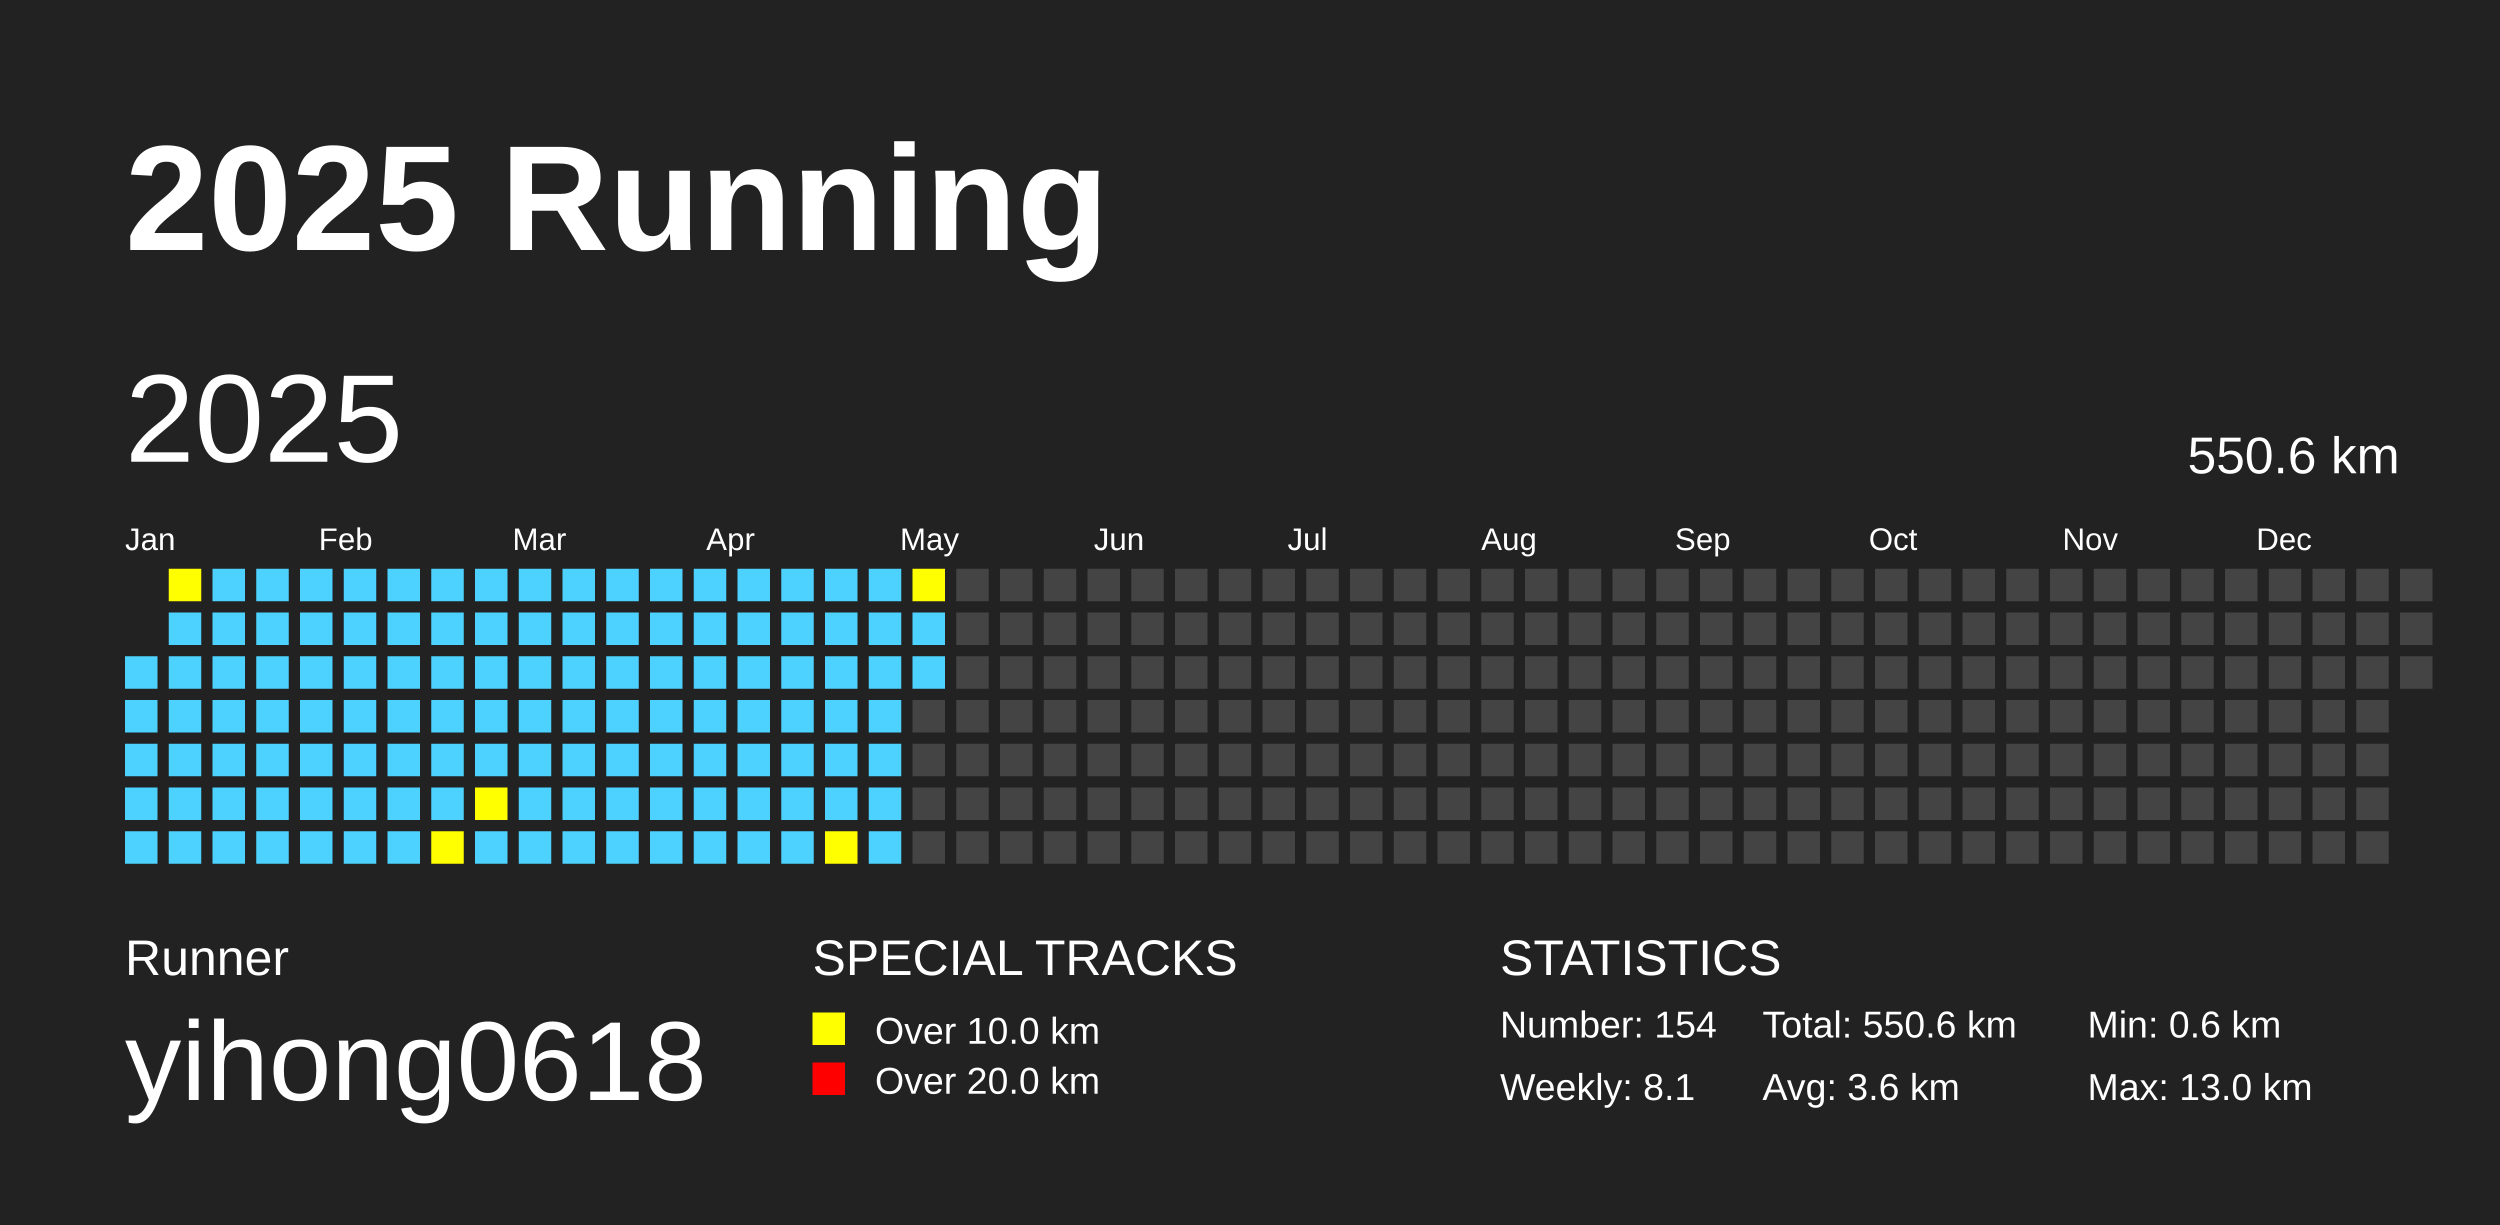
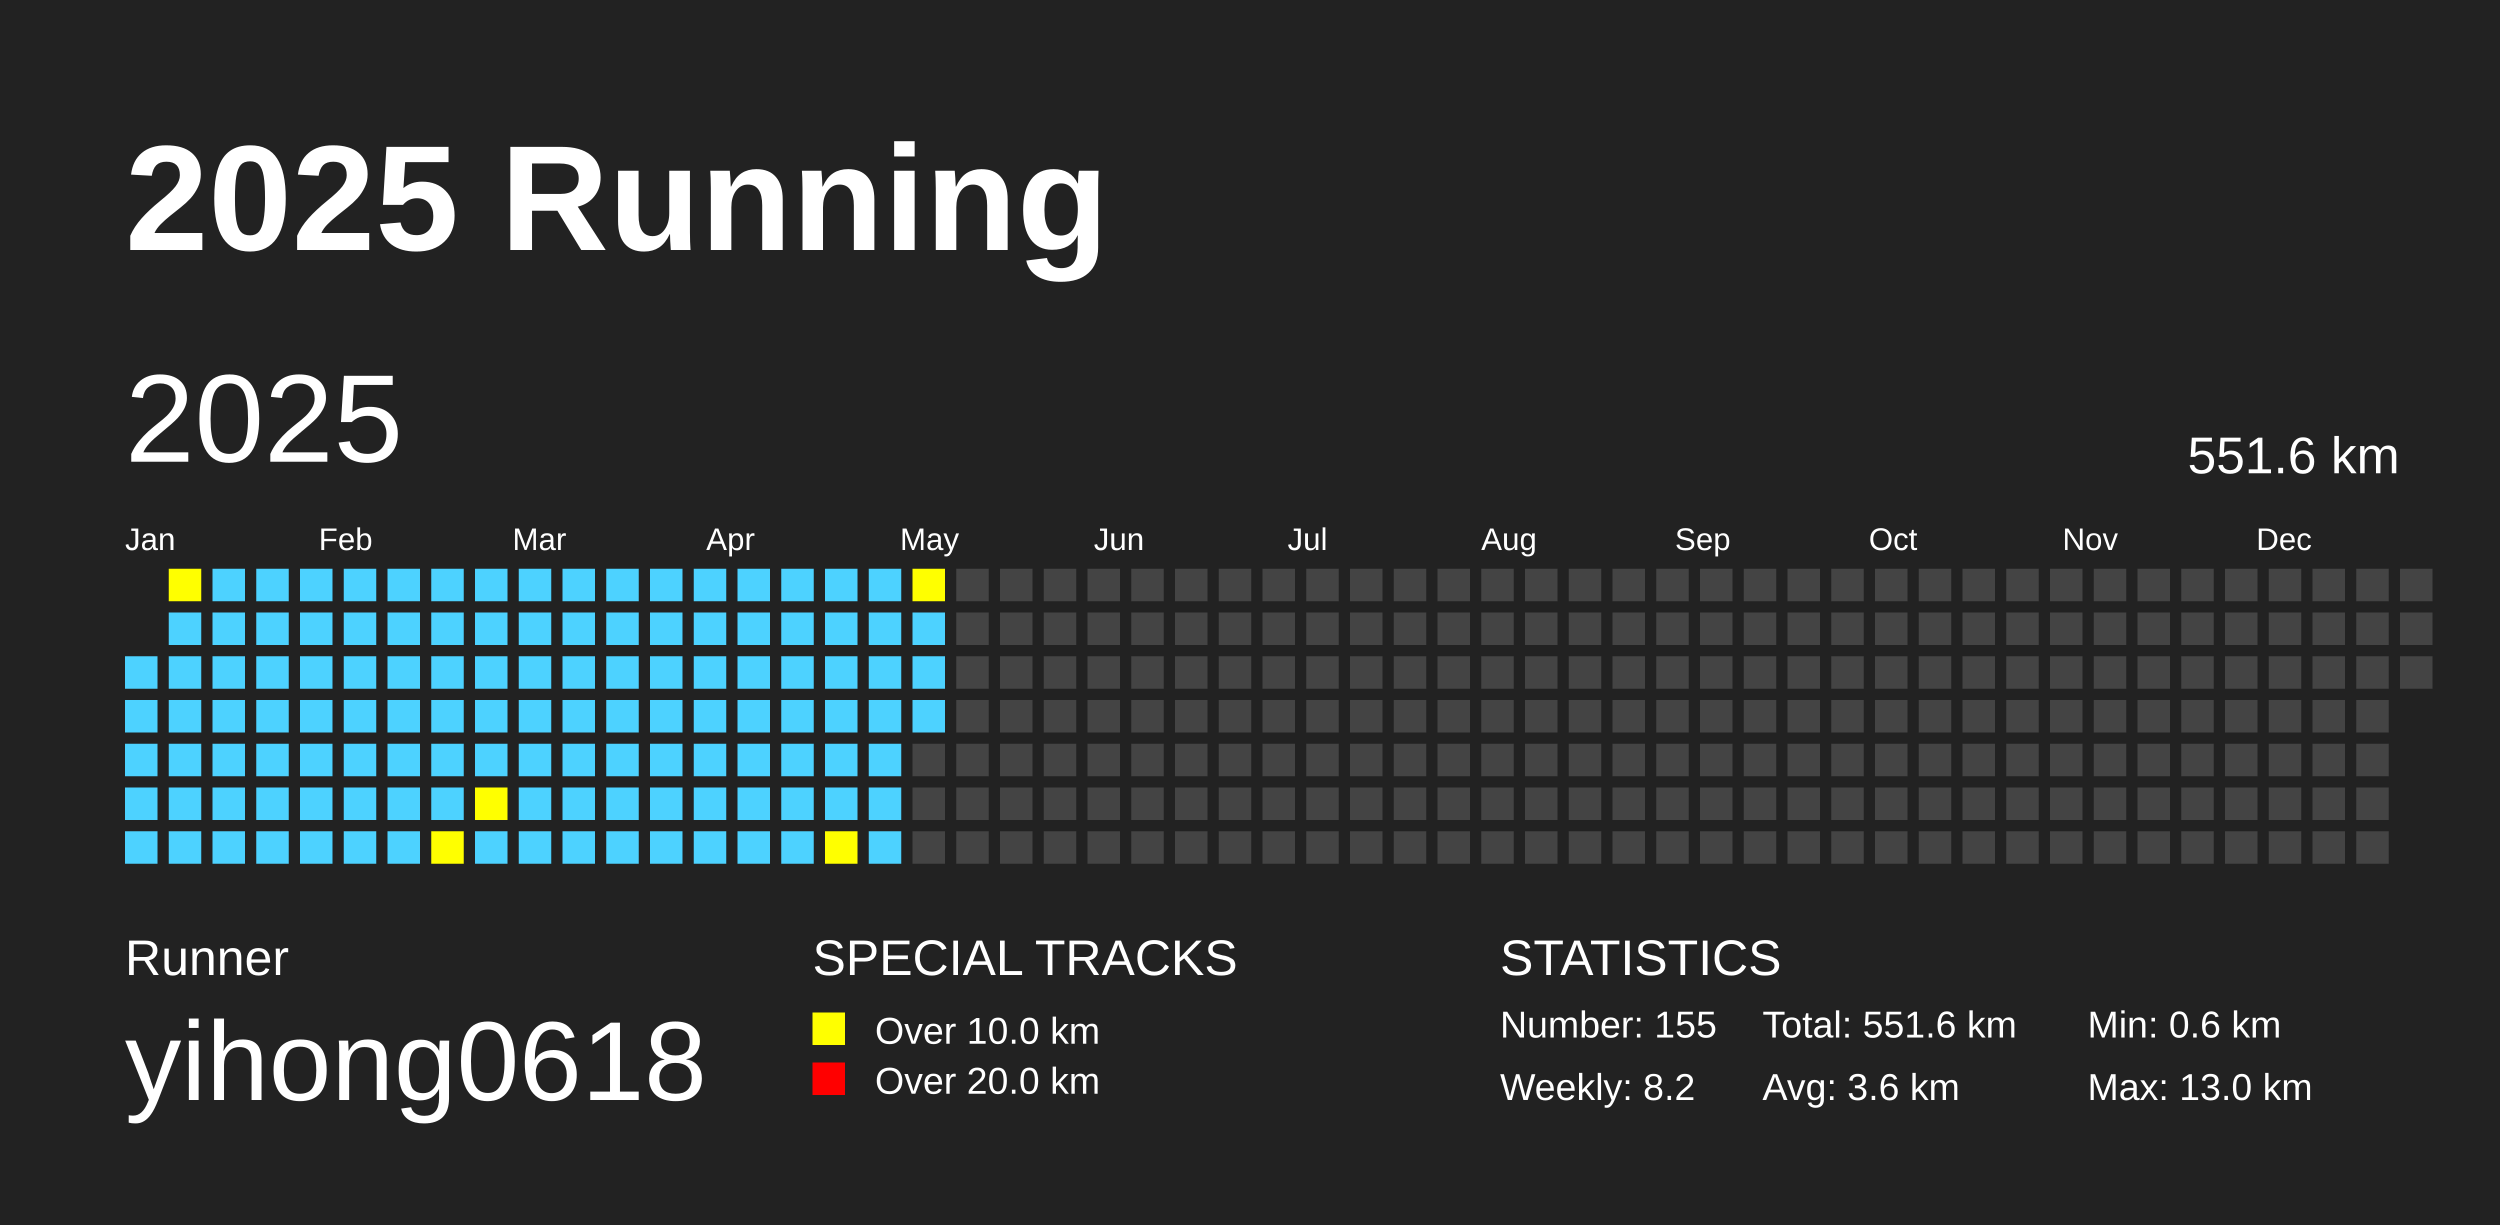
<svg xmlns="http://www.w3.org/2000/svg" baseProfile="full" height="98mm" version="1.1" viewBox="0,0,200,98" width="200mm">
  <defs />
  <rect fill="#222222" height="98" width="200" x="0" y="0" />
  <text fill="#FFFFFF" style="font-size:12px; font-family:Arial; font-weight:bold;" x="10" y="20">2025 Running</text>
  <text fill="#FFFFFF" style="font-size:4px; font-family:Arial" x="10" y="78">Runner</text>
  <text fill="#FFFFFF" style="font-size:9px; font-family:Arial" x="10" y="88">yihong0618</text>
  <text fill="#FFFFFF" style="font-size:4px; font-family:Arial" x="65" y="78">SPECIAL TRACKS</text>
  <rect fill="yellow" height="2.6" width="2.6" x="65" y="81" />
  <text fill="#FFFFFF" style="font-size:3px; font-family:Arial" x="70" y="83.5">Over 10.0 km</text>
  <rect fill="red" height="2.6" width="2.6" x="65" y="85" />
  <text fill="#FFFFFF" style="font-size:3px; font-family:Arial" x="70" y="87.5">Over 20.0 km</text>
  <text fill="#FFFFFF" style="font-size:4px; font-family:Arial" x="120" y="78">STATISTICS</text>
-   <text fill="#FFFFFF" style="font-size:3px; font-family:Arial" x="120" y="83">Number: 154</text>
-   <text fill="#FFFFFF" style="font-size:3px; font-family:Arial" x="120" y="88">Weekly: 8.1</text>
-   <text fill="#FFFFFF" style="font-size:3px; font-family:Arial" x="141" y="83">Total: 550.6 km</text>
+   <text fill="#FFFFFF" style="font-size:3px; font-family:Arial" x="120" y="83">Number: 155</text>
+   <text fill="#FFFFFF" style="font-size:3px; font-family:Arial" x="120" y="88">Weekly: 8.2</text>
+   <text fill="#FFFFFF" style="font-size:3px; font-family:Arial" x="141" y="83">Total: 551.6 km</text>
  <text fill="#FFFFFF" style="font-size:3px; font-family:Arial" x="141" y="88">Avg: 3.6 km</text>
  <text fill="#FFFFFF" style="font-size:3px; font-family:Arial" x="167" y="83">Min: 0.6 km</text>
  <text fill="#FFFFFF" style="font-size:3px; font-family:Arial" x="167" y="88">Max: 13.0 km</text>
  <text dominant-baseline="hanging" fill="#FFFFFF" style="font-size:10.0px; font-family:Arial;" x="10" y="30">2025</text>
-   <text dominant-baseline="hanging" fill="#FFFFFF" style="font-size:4.125px; font-family:Arial;" x="175" y="35">550.6 km</text>
+   <text dominant-baseline="hanging" fill="#FFFFFF" style="font-size:4.125px; font-family:Arial;" x="175" y="35">551.6 km</text>
  <text fill="#FFFFFF" style="font-size:2.5px; font-family:Arial" x="10.0" y="44">Jan</text>
  <text fill="#FFFFFF" style="font-size:2.5px; font-family:Arial" x="25.5" y="44">Feb</text>
  <text fill="#FFFFFF" style="font-size:2.5px; font-family:Arial" x="41.0" y="44">Mar</text>
  <text fill="#FFFFFF" style="font-size:2.5px; font-family:Arial" x="56.5" y="44">Apr</text>
  <text fill="#FFFFFF" style="font-size:2.5px; font-family:Arial" x="72.0" y="44">May</text>
  <text fill="#FFFFFF" style="font-size:2.5px; font-family:Arial" x="87.5" y="44">Jun</text>
  <text fill="#FFFFFF" style="font-size:2.5px; font-family:Arial" x="103.0" y="44">Jul</text>
  <text fill="#FFFFFF" style="font-size:2.5px; font-family:Arial" x="118.5" y="44">Aug</text>
  <text fill="#FFFFFF" style="font-size:2.5px; font-family:Arial" x="134.0" y="44">Sep</text>
  <text fill="#FFFFFF" style="font-size:2.5px; font-family:Arial" x="149.5" y="44">Oct</text>
  <text fill="#FFFFFF" style="font-size:2.5px; font-family:Arial" x="165.0" y="44">Nov</text>
  <text fill="#FFFFFF" style="font-size:2.5px; font-family:Arial" x="180.5" y="44">Dec</text>
  <rect fill="#4DD2FF" height="2.6" width="2.6" x="10.0" y="52.5" />
  <rect fill="#4DD2FF" height="2.6" width="2.6" x="10.0" y="56.0" />
  <rect fill="#4DD2FF" height="2.6" width="2.6" x="10.0" y="59.5" />
  <rect fill="#4DD2FF" height="2.6" width="2.6" x="10.0" y="63.0" />
  <rect fill="#4DD2FF" height="2.6" width="2.6" x="10.0" y="66.5" />
  <rect fill="yellow" height="2.6" width="2.6" x="13.5" y="45.5" />
  <rect fill="#4DD2FF" height="2.6" width="2.6" x="13.5" y="49.0" />
  <rect fill="#4DD2FF" height="2.6" width="2.6" x="13.5" y="52.5" />
  <rect fill="#4DD2FF" height="2.6" width="2.6" x="13.5" y="56.0" />
  <rect fill="#4DD2FF" height="2.6" width="2.6" x="13.5" y="59.5" />
  <rect fill="#4DD2FF" height="2.6" width="2.6" x="13.5" y="63.0" />
  <rect fill="#4DD2FF" height="2.6" width="2.6" x="13.5" y="66.5" />
  <rect fill="#4DD2FF" height="2.6" width="2.6" x="17.0" y="45.5" />
  <rect fill="#4DD2FF" height="2.6" width="2.6" x="17.0" y="49.0" />
  <rect fill="#4DD2FF" height="2.6" width="2.6" x="17.0" y="52.5" />
  <rect fill="#4DD2FF" height="2.6" width="2.6" x="17.0" y="56.0" />
  <rect fill="#4DD2FF" height="2.6" width="2.6" x="17.0" y="59.5" />
  <rect fill="#4DD2FF" height="2.6" width="2.6" x="17.0" y="63.0" />
  <rect fill="#4DD2FF" height="2.6" width="2.6" x="17.0" y="66.5" />
  <rect fill="#4DD2FF" height="2.6" width="2.6" x="20.5" y="45.5" />
  <rect fill="#4DD2FF" height="2.6" width="2.6" x="20.5" y="49.0" />
  <rect fill="#4DD2FF" height="2.6" width="2.6" x="20.5" y="52.5" />
  <rect fill="#4DD2FF" height="2.6" width="2.6" x="20.5" y="56.0" />
  <rect fill="#4DD2FF" height="2.6" width="2.6" x="20.5" y="59.5" />
  <rect fill="#4DD2FF" height="2.6" width="2.6" x="20.5" y="63.0" />
  <rect fill="#4DD2FF" height="2.6" width="2.6" x="20.5" y="66.5" />
  <rect fill="#4DD2FF" height="2.6" width="2.6" x="24.0" y="45.5" />
  <rect fill="#4DD2FF" height="2.6" width="2.6" x="24.0" y="49.0" />
  <rect fill="#4DD2FF" height="2.6" width="2.6" x="24.0" y="52.5" />
  <rect fill="#4DD2FF" height="2.6" width="2.6" x="24.0" y="56.0" />
  <rect fill="#4DD2FF" height="2.6" width="2.6" x="24.0" y="59.5" />
  <rect fill="#4DD2FF" height="2.6" width="2.6" x="24.0" y="63.0" />
  <rect fill="#4DD2FF" height="2.6" width="2.6" x="24.0" y="66.5" />
  <rect fill="#4DD2FF" height="2.6" width="2.6" x="27.5" y="45.5" />
  <rect fill="#4DD2FF" height="2.6" width="2.6" x="27.5" y="49.0" />
  <rect fill="#4DD2FF" height="2.6" width="2.6" x="27.5" y="52.5" />
  <rect fill="#4DD2FF" height="2.6" width="2.6" x="27.5" y="56.0" />
  <rect fill="#4DD2FF" height="2.6" width="2.6" x="27.5" y="59.5" />
  <rect fill="#4DD2FF" height="2.6" width="2.6" x="27.5" y="63.0" />
  <rect fill="#4DD2FF" height="2.6" width="2.6" x="27.5" y="66.5" />
  <rect fill="#4DD2FF" height="2.6" width="2.6" x="31.0" y="45.5" />
  <rect fill="#4DD2FF" height="2.6" width="2.6" x="31.0" y="49.0" />
  <rect fill="#4DD2FF" height="2.6" width="2.6" x="31.0" y="52.5" />
  <rect fill="#4DD2FF" height="2.6" width="2.6" x="31.0" y="56.0" />
  <rect fill="#4DD2FF" height="2.6" width="2.6" x="31.0" y="59.5" />
  <rect fill="#4DD2FF" height="2.6" width="2.6" x="31.0" y="63.0" />
  <rect fill="#4DD2FF" height="2.6" width="2.6" x="31.0" y="66.5" />
  <rect fill="#4DD2FF" height="2.6" width="2.6" x="34.5" y="45.5" />
  <rect fill="#4DD2FF" height="2.6" width="2.6" x="34.5" y="49.0" />
  <rect fill="#4DD2FF" height="2.6" width="2.6" x="34.5" y="52.5" />
  <rect fill="#4DD2FF" height="2.6" width="2.6" x="34.5" y="56.0" />
  <rect fill="#4DD2FF" height="2.6" width="2.6" x="34.5" y="59.5" />
  <rect fill="#4DD2FF" height="2.6" width="2.6" x="34.5" y="63.0" />
  <rect fill="yellow" height="2.6" width="2.6" x="34.5" y="66.5" />
  <rect fill="#4DD2FF" height="2.6" width="2.6" x="38.0" y="45.5" />
  <rect fill="#4DD2FF" height="2.6" width="2.6" x="38.0" y="49.0" />
  <rect fill="#4DD2FF" height="2.6" width="2.6" x="38.0" y="52.5" />
  <rect fill="#4DD2FF" height="2.6" width="2.6" x="38.0" y="56.0" />
  <rect fill="#4DD2FF" height="2.6" width="2.6" x="38.0" y="59.5" />
  <rect fill="yellow" height="2.6" width="2.6" x="38.0" y="63.0" />
  <rect fill="#4DD2FF" height="2.6" width="2.6" x="38.0" y="66.5" />
  <rect fill="#4DD2FF" height="2.6" width="2.6" x="41.5" y="45.5" />
  <rect fill="#4DD2FF" height="2.6" width="2.6" x="41.5" y="49.0" />
  <rect fill="#4DD2FF" height="2.6" width="2.6" x="41.5" y="52.5" />
  <rect fill="#4DD2FF" height="2.6" width="2.6" x="41.5" y="56.0" />
  <rect fill="#4DD2FF" height="2.6" width="2.6" x="41.5" y="59.5" />
  <rect fill="#4DD2FF" height="2.6" width="2.6" x="41.5" y="63.0" />
  <rect fill="#4DD2FF" height="2.6" width="2.6" x="41.5" y="66.5" />
  <rect fill="#4DD2FF" height="2.6" width="2.6" x="45.0" y="45.5" />
  <rect fill="#4DD2FF" height="2.6" width="2.6" x="45.0" y="49.0" />
  <rect fill="#4DD2FF" height="2.6" width="2.6" x="45.0" y="52.5" />
  <rect fill="#4DD2FF" height="2.6" width="2.6" x="45.0" y="56.0" />
  <rect fill="#4DD2FF" height="2.6" width="2.6" x="45.0" y="59.5" />
  <rect fill="#4DD2FF" height="2.6" width="2.6" x="45.0" y="63.0" />
  <rect fill="#4DD2FF" height="2.6" width="2.6" x="45.0" y="66.5" />
  <rect fill="#4DD2FF" height="2.6" width="2.6" x="48.5" y="45.5" />
  <rect fill="#4DD2FF" height="2.6" width="2.6" x="48.5" y="49.0" />
  <rect fill="#4DD2FF" height="2.6" width="2.6" x="48.5" y="52.5" />
  <rect fill="#4DD2FF" height="2.6" width="2.6" x="48.5" y="56.0" />
  <rect fill="#4DD2FF" height="2.6" width="2.6" x="48.5" y="59.5" />
  <rect fill="#4DD2FF" height="2.6" width="2.6" x="48.5" y="63.0" />
  <rect fill="#4DD2FF" height="2.6" width="2.6" x="48.5" y="66.5" />
  <rect fill="#4DD2FF" height="2.6" width="2.6" x="52.0" y="45.5" />
  <rect fill="#4DD2FF" height="2.6" width="2.6" x="52.0" y="49.0" />
  <rect fill="#4DD2FF" height="2.6" width="2.6" x="52.0" y="52.5" />
  <rect fill="#4DD2FF" height="2.6" width="2.6" x="52.0" y="56.0" />
  <rect fill="#4DD2FF" height="2.6" width="2.6" x="52.0" y="59.5" />
  <rect fill="#4DD2FF" height="2.6" width="2.6" x="52.0" y="63.0" />
  <rect fill="#4DD2FF" height="2.6" width="2.6" x="52.0" y="66.5" />
  <rect fill="#4DD2FF" height="2.6" width="2.6" x="55.5" y="45.5" />
  <rect fill="#4DD2FF" height="2.6" width="2.6" x="55.5" y="49.0" />
  <rect fill="#4DD2FF" height="2.6" width="2.6" x="55.5" y="52.5" />
  <rect fill="#4DD2FF" height="2.6" width="2.6" x="55.5" y="56.0" />
  <rect fill="#4DD2FF" height="2.6" width="2.6" x="55.5" y="59.5" />
  <rect fill="#4DD2FF" height="2.6" width="2.6" x="55.5" y="63.0" />
  <rect fill="#4DD2FF" height="2.6" width="2.6" x="55.5" y="66.5" />
  <rect fill="#4DD2FF" height="2.6" width="2.6" x="59.0" y="45.5" />
  <rect fill="#4DD2FF" height="2.6" width="2.6" x="59.0" y="49.0" />
  <rect fill="#4DD2FF" height="2.6" width="2.6" x="59.0" y="52.5" />
  <rect fill="#4DD2FF" height="2.6" width="2.6" x="59.0" y="56.0" />
  <rect fill="#4DD2FF" height="2.6" width="2.6" x="59.0" y="59.5" />
  <rect fill="#4DD2FF" height="2.6" width="2.6" x="59.0" y="63.0" />
  <rect fill="#4DD2FF" height="2.6" width="2.6" x="59.0" y="66.5" />
  <rect fill="#4DD2FF" height="2.6" width="2.6" x="62.5" y="45.5" />
  <rect fill="#4DD2FF" height="2.6" width="2.6" x="62.5" y="49.0" />
  <rect fill="#4DD2FF" height="2.6" width="2.6" x="62.5" y="52.5" />
  <rect fill="#4DD2FF" height="2.6" width="2.6" x="62.5" y="56.0" />
  <rect fill="#4DD2FF" height="2.6" width="2.6" x="62.5" y="59.5" />
  <rect fill="#4DD2FF" height="2.6" width="2.6" x="62.5" y="63.0" />
  <rect fill="#4DD2FF" height="2.6" width="2.6" x="62.5" y="66.5" />
  <rect fill="#4DD2FF" height="2.6" width="2.6" x="66.0" y="45.5" />
  <rect fill="#4DD2FF" height="2.6" width="2.6" x="66.0" y="49.0" />
  <rect fill="#4DD2FF" height="2.6" width="2.6" x="66.0" y="52.5" />
  <rect fill="#4DD2FF" height="2.6" width="2.6" x="66.0" y="56.0" />
  <rect fill="#4DD2FF" height="2.6" width="2.6" x="66.0" y="59.5" />
  <rect fill="#4DD2FF" height="2.6" width="2.6" x="66.0" y="63.0" />
  <rect fill="yellow" height="2.6" width="2.6" x="66.0" y="66.5" />
  <rect fill="#4DD2FF" height="2.6" width="2.6" x="69.5" y="45.5" />
  <rect fill="#4DD2FF" height="2.6" width="2.6" x="69.5" y="49.0" />
  <rect fill="#4DD2FF" height="2.6" width="2.6" x="69.5" y="52.5" />
  <rect fill="#4DD2FF" height="2.6" width="2.6" x="69.5" y="56.0" />
  <rect fill="#4DD2FF" height="2.6" width="2.6" x="69.5" y="59.5" />
  <rect fill="#4DD2FF" height="2.6" width="2.6" x="69.5" y="63.0" />
  <rect fill="#4DD2FF" height="2.6" width="2.6" x="69.5" y="66.5" />
  <rect fill="yellow" height="2.6" width="2.6" x="73.0" y="45.5" />
  <rect fill="#4DD2FF" height="2.6" width="2.6" x="73.0" y="49.0" />
  <rect fill="#4DD2FF" height="2.6" width="2.6" x="73.0" y="52.5" />
-   <rect fill="#444444" height="2.6" width="2.6" x="73.0" y="56.0" />
+   <rect fill="#4DD2FF" height="2.6" width="2.6" x="73.0" y="56.0" />
  <rect fill="#444444" height="2.6" width="2.6" x="73.0" y="59.5" />
  <rect fill="#444444" height="2.6" width="2.6" x="73.0" y="63.0" />
  <rect fill="#444444" height="2.6" width="2.6" x="73.0" y="66.5" />
  <rect fill="#444444" height="2.6" width="2.6" x="76.5" y="45.5" />
  <rect fill="#444444" height="2.6" width="2.6" x="76.5" y="49.0" />
  <rect fill="#444444" height="2.6" width="2.6" x="76.5" y="52.5" />
  <rect fill="#444444" height="2.6" width="2.6" x="76.5" y="56.0" />
  <rect fill="#444444" height="2.6" width="2.6" x="76.5" y="59.5" />
  <rect fill="#444444" height="2.6" width="2.6" x="76.5" y="63.0" />
  <rect fill="#444444" height="2.6" width="2.6" x="76.5" y="66.5" />
  <rect fill="#444444" height="2.6" width="2.6" x="80.0" y="45.5" />
  <rect fill="#444444" height="2.6" width="2.6" x="80.0" y="49.0" />
  <rect fill="#444444" height="2.6" width="2.6" x="80.0" y="52.5" />
  <rect fill="#444444" height="2.6" width="2.6" x="80.0" y="56.0" />
  <rect fill="#444444" height="2.6" width="2.6" x="80.0" y="59.5" />
  <rect fill="#444444" height="2.6" width="2.6" x="80.0" y="63.0" />
  <rect fill="#444444" height="2.6" width="2.6" x="80.0" y="66.5" />
  <rect fill="#444444" height="2.6" width="2.6" x="83.5" y="45.5" />
  <rect fill="#444444" height="2.6" width="2.6" x="83.5" y="49.0" />
  <rect fill="#444444" height="2.6" width="2.6" x="83.5" y="52.5" />
  <rect fill="#444444" height="2.6" width="2.6" x="83.5" y="56.0" />
  <rect fill="#444444" height="2.6" width="2.6" x="83.5" y="59.5" />
  <rect fill="#444444" height="2.6" width="2.6" x="83.5" y="63.0" />
  <rect fill="#444444" height="2.6" width="2.6" x="83.5" y="66.5" />
  <rect fill="#444444" height="2.6" width="2.6" x="87.0" y="45.5" />
  <rect fill="#444444" height="2.6" width="2.6" x="87.0" y="49.0" />
  <rect fill="#444444" height="2.6" width="2.6" x="87.0" y="52.5" />
  <rect fill="#444444" height="2.6" width="2.6" x="87.0" y="56.0" />
  <rect fill="#444444" height="2.6" width="2.6" x="87.0" y="59.5" />
  <rect fill="#444444" height="2.6" width="2.6" x="87.0" y="63.0" />
  <rect fill="#444444" height="2.6" width="2.6" x="87.0" y="66.5" />
  <rect fill="#444444" height="2.6" width="2.6" x="90.5" y="45.5" />
  <rect fill="#444444" height="2.6" width="2.6" x="90.5" y="49.0" />
  <rect fill="#444444" height="2.6" width="2.6" x="90.5" y="52.5" />
  <rect fill="#444444" height="2.6" width="2.6" x="90.5" y="56.0" />
  <rect fill="#444444" height="2.6" width="2.6" x="90.5" y="59.5" />
  <rect fill="#444444" height="2.6" width="2.6" x="90.5" y="63.0" />
  <rect fill="#444444" height="2.6" width="2.6" x="90.5" y="66.5" />
  <rect fill="#444444" height="2.6" width="2.6" x="94.0" y="45.5" />
  <rect fill="#444444" height="2.6" width="2.6" x="94.0" y="49.0" />
  <rect fill="#444444" height="2.6" width="2.6" x="94.0" y="52.5" />
  <rect fill="#444444" height="2.6" width="2.6" x="94.0" y="56.0" />
  <rect fill="#444444" height="2.6" width="2.6" x="94.0" y="59.5" />
  <rect fill="#444444" height="2.6" width="2.6" x="94.0" y="63.0" />
  <rect fill="#444444" height="2.6" width="2.6" x="94.0" y="66.5" />
  <rect fill="#444444" height="2.6" width="2.6" x="97.5" y="45.5" />
  <rect fill="#444444" height="2.6" width="2.6" x="97.5" y="49.0" />
  <rect fill="#444444" height="2.6" width="2.6" x="97.5" y="52.5" />
  <rect fill="#444444" height="2.6" width="2.6" x="97.5" y="56.0" />
  <rect fill="#444444" height="2.6" width="2.6" x="97.5" y="59.5" />
  <rect fill="#444444" height="2.6" width="2.6" x="97.5" y="63.0" />
  <rect fill="#444444" height="2.6" width="2.6" x="97.5" y="66.5" />
  <rect fill="#444444" height="2.6" width="2.6" x="101.0" y="45.5" />
  <rect fill="#444444" height="2.6" width="2.6" x="101.0" y="49.0" />
  <rect fill="#444444" height="2.6" width="2.6" x="101.0" y="52.5" />
  <rect fill="#444444" height="2.6" width="2.6" x="101.0" y="56.0" />
  <rect fill="#444444" height="2.6" width="2.6" x="101.0" y="59.5" />
  <rect fill="#444444" height="2.6" width="2.6" x="101.0" y="63.0" />
  <rect fill="#444444" height="2.6" width="2.6" x="101.0" y="66.5" />
  <rect fill="#444444" height="2.6" width="2.6" x="104.5" y="45.5" />
  <rect fill="#444444" height="2.6" width="2.6" x="104.5" y="49.0" />
  <rect fill="#444444" height="2.6" width="2.6" x="104.5" y="52.5" />
  <rect fill="#444444" height="2.6" width="2.6" x="104.5" y="56.0" />
  <rect fill="#444444" height="2.6" width="2.6" x="104.5" y="59.5" />
  <rect fill="#444444" height="2.6" width="2.6" x="104.5" y="63.0" />
  <rect fill="#444444" height="2.6" width="2.6" x="104.5" y="66.5" />
  <rect fill="#444444" height="2.6" width="2.6" x="108.0" y="45.5" />
  <rect fill="#444444" height="2.6" width="2.6" x="108.0" y="49.0" />
  <rect fill="#444444" height="2.6" width="2.6" x="108.0" y="52.5" />
  <rect fill="#444444" height="2.6" width="2.6" x="108.0" y="56.0" />
  <rect fill="#444444" height="2.6" width="2.6" x="108.0" y="59.5" />
  <rect fill="#444444" height="2.6" width="2.6" x="108.0" y="63.0" />
  <rect fill="#444444" height="2.6" width="2.6" x="108.0" y="66.5" />
  <rect fill="#444444" height="2.6" width="2.6" x="111.5" y="45.5" />
  <rect fill="#444444" height="2.6" width="2.6" x="111.5" y="49.0" />
  <rect fill="#444444" height="2.6" width="2.6" x="111.5" y="52.5" />
  <rect fill="#444444" height="2.6" width="2.6" x="111.5" y="56.0" />
  <rect fill="#444444" height="2.6" width="2.6" x="111.5" y="59.5" />
  <rect fill="#444444" height="2.6" width="2.6" x="111.5" y="63.0" />
  <rect fill="#444444" height="2.6" width="2.6" x="111.5" y="66.5" />
  <rect fill="#444444" height="2.6" width="2.6" x="115.0" y="45.5" />
  <rect fill="#444444" height="2.6" width="2.6" x="115.0" y="49.0" />
  <rect fill="#444444" height="2.6" width="2.6" x="115.0" y="52.5" />
  <rect fill="#444444" height="2.6" width="2.6" x="115.0" y="56.0" />
  <rect fill="#444444" height="2.6" width="2.6" x="115.0" y="59.5" />
  <rect fill="#444444" height="2.6" width="2.6" x="115.0" y="63.0" />
  <rect fill="#444444" height="2.6" width="2.6" x="115.0" y="66.5" />
  <rect fill="#444444" height="2.6" width="2.6" x="118.5" y="45.5" />
  <rect fill="#444444" height="2.6" width="2.6" x="118.5" y="49.0" />
  <rect fill="#444444" height="2.6" width="2.6" x="118.5" y="52.5" />
  <rect fill="#444444" height="2.6" width="2.6" x="118.5" y="56.0" />
  <rect fill="#444444" height="2.6" width="2.6" x="118.5" y="59.5" />
  <rect fill="#444444" height="2.6" width="2.6" x="118.5" y="63.0" />
  <rect fill="#444444" height="2.6" width="2.6" x="118.5" y="66.5" />
  <rect fill="#444444" height="2.6" width="2.6" x="122.0" y="45.5" />
  <rect fill="#444444" height="2.6" width="2.6" x="122.0" y="49.0" />
  <rect fill="#444444" height="2.6" width="2.6" x="122.0" y="52.5" />
  <rect fill="#444444" height="2.6" width="2.6" x="122.0" y="56.0" />
  <rect fill="#444444" height="2.6" width="2.6" x="122.0" y="59.5" />
  <rect fill="#444444" height="2.6" width="2.6" x="122.0" y="63.0" />
  <rect fill="#444444" height="2.6" width="2.6" x="122.0" y="66.5" />
  <rect fill="#444444" height="2.6" width="2.6" x="125.5" y="45.5" />
  <rect fill="#444444" height="2.6" width="2.6" x="125.5" y="49.0" />
  <rect fill="#444444" height="2.6" width="2.6" x="125.5" y="52.5" />
  <rect fill="#444444" height="2.6" width="2.6" x="125.5" y="56.0" />
  <rect fill="#444444" height="2.6" width="2.6" x="125.5" y="59.5" />
  <rect fill="#444444" height="2.6" width="2.6" x="125.5" y="63.0" />
  <rect fill="#444444" height="2.6" width="2.6" x="125.5" y="66.5" />
  <rect fill="#444444" height="2.6" width="2.6" x="129.0" y="45.5" />
  <rect fill="#444444" height="2.6" width="2.6" x="129.0" y="49.0" />
  <rect fill="#444444" height="2.6" width="2.6" x="129.0" y="52.5" />
  <rect fill="#444444" height="2.6" width="2.6" x="129.0" y="56.0" />
  <rect fill="#444444" height="2.6" width="2.6" x="129.0" y="59.5" />
  <rect fill="#444444" height="2.6" width="2.6" x="129.0" y="63.0" />
  <rect fill="#444444" height="2.6" width="2.6" x="129.0" y="66.5" />
  <rect fill="#444444" height="2.6" width="2.6" x="132.5" y="45.5" />
  <rect fill="#444444" height="2.6" width="2.6" x="132.5" y="49.0" />
  <rect fill="#444444" height="2.6" width="2.6" x="132.5" y="52.5" />
  <rect fill="#444444" height="2.6" width="2.6" x="132.5" y="56.0" />
  <rect fill="#444444" height="2.6" width="2.6" x="132.5" y="59.5" />
  <rect fill="#444444" height="2.6" width="2.6" x="132.5" y="63.0" />
  <rect fill="#444444" height="2.6" width="2.6" x="132.5" y="66.5" />
  <rect fill="#444444" height="2.6" width="2.6" x="136.0" y="45.5" />
  <rect fill="#444444" height="2.6" width="2.6" x="136.0" y="49.0" />
  <rect fill="#444444" height="2.6" width="2.6" x="136.0" y="52.5" />
  <rect fill="#444444" height="2.6" width="2.6" x="136.0" y="56.0" />
  <rect fill="#444444" height="2.6" width="2.6" x="136.0" y="59.5" />
  <rect fill="#444444" height="2.6" width="2.6" x="136.0" y="63.0" />
  <rect fill="#444444" height="2.6" width="2.6" x="136.0" y="66.5" />
  <rect fill="#444444" height="2.6" width="2.6" x="139.5" y="45.5" />
  <rect fill="#444444" height="2.6" width="2.6" x="139.5" y="49.0" />
  <rect fill="#444444" height="2.6" width="2.6" x="139.5" y="52.5" />
  <rect fill="#444444" height="2.6" width="2.6" x="139.5" y="56.0" />
  <rect fill="#444444" height="2.6" width="2.6" x="139.5" y="59.5" />
  <rect fill="#444444" height="2.6" width="2.6" x="139.5" y="63.0" />
  <rect fill="#444444" height="2.6" width="2.6" x="139.5" y="66.5" />
  <rect fill="#444444" height="2.6" width="2.6" x="143.0" y="45.5" />
  <rect fill="#444444" height="2.6" width="2.6" x="143.0" y="49.0" />
  <rect fill="#444444" height="2.6" width="2.6" x="143.0" y="52.5" />
  <rect fill="#444444" height="2.6" width="2.6" x="143.0" y="56.0" />
  <rect fill="#444444" height="2.6" width="2.6" x="143.0" y="59.5" />
  <rect fill="#444444" height="2.6" width="2.6" x="143.0" y="63.0" />
  <rect fill="#444444" height="2.6" width="2.6" x="143.0" y="66.5" />
  <rect fill="#444444" height="2.6" width="2.6" x="146.5" y="45.5" />
  <rect fill="#444444" height="2.6" width="2.6" x="146.5" y="49.0" />
  <rect fill="#444444" height="2.6" width="2.6" x="146.5" y="52.5" />
  <rect fill="#444444" height="2.6" width="2.6" x="146.5" y="56.0" />
  <rect fill="#444444" height="2.6" width="2.6" x="146.5" y="59.5" />
  <rect fill="#444444" height="2.6" width="2.6" x="146.5" y="63.0" />
  <rect fill="#444444" height="2.6" width="2.6" x="146.5" y="66.5" />
  <rect fill="#444444" height="2.6" width="2.6" x="150.0" y="45.5" />
  <rect fill="#444444" height="2.6" width="2.6" x="150.0" y="49.0" />
  <rect fill="#444444" height="2.6" width="2.6" x="150.0" y="52.5" />
  <rect fill="#444444" height="2.6" width="2.6" x="150.0" y="56.0" />
  <rect fill="#444444" height="2.6" width="2.6" x="150.0" y="59.5" />
  <rect fill="#444444" height="2.6" width="2.6" x="150.0" y="63.0" />
  <rect fill="#444444" height="2.6" width="2.6" x="150.0" y="66.5" />
  <rect fill="#444444" height="2.6" width="2.6" x="153.5" y="45.5" />
  <rect fill="#444444" height="2.6" width="2.6" x="153.5" y="49.0" />
  <rect fill="#444444" height="2.6" width="2.6" x="153.5" y="52.5" />
  <rect fill="#444444" height="2.6" width="2.6" x="153.5" y="56.0" />
  <rect fill="#444444" height="2.6" width="2.6" x="153.5" y="59.5" />
  <rect fill="#444444" height="2.6" width="2.6" x="153.5" y="63.0" />
  <rect fill="#444444" height="2.6" width="2.6" x="153.5" y="66.5" />
  <rect fill="#444444" height="2.6" width="2.6" x="157.0" y="45.5" />
  <rect fill="#444444" height="2.6" width="2.6" x="157.0" y="49.0" />
  <rect fill="#444444" height="2.6" width="2.6" x="157.0" y="52.5" />
  <rect fill="#444444" height="2.6" width="2.6" x="157.0" y="56.0" />
  <rect fill="#444444" height="2.6" width="2.6" x="157.0" y="59.5" />
  <rect fill="#444444" height="2.6" width="2.6" x="157.0" y="63.0" />
  <rect fill="#444444" height="2.6" width="2.6" x="157.0" y="66.5" />
  <rect fill="#444444" height="2.6" width="2.6" x="160.5" y="45.5" />
  <rect fill="#444444" height="2.6" width="2.6" x="160.5" y="49.0" />
  <rect fill="#444444" height="2.6" width="2.6" x="160.5" y="52.5" />
  <rect fill="#444444" height="2.6" width="2.6" x="160.5" y="56.0" />
  <rect fill="#444444" height="2.6" width="2.6" x="160.5" y="59.5" />
  <rect fill="#444444" height="2.6" width="2.6" x="160.5" y="63.0" />
  <rect fill="#444444" height="2.6" width="2.6" x="160.5" y="66.5" />
  <rect fill="#444444" height="2.6" width="2.6" x="164.0" y="45.5" />
  <rect fill="#444444" height="2.6" width="2.6" x="164.0" y="49.0" />
  <rect fill="#444444" height="2.6" width="2.6" x="164.0" y="52.5" />
  <rect fill="#444444" height="2.6" width="2.6" x="164.0" y="56.0" />
  <rect fill="#444444" height="2.6" width="2.6" x="164.0" y="59.5" />
  <rect fill="#444444" height="2.6" width="2.6" x="164.0" y="63.0" />
  <rect fill="#444444" height="2.6" width="2.6" x="164.0" y="66.5" />
  <rect fill="#444444" height="2.6" width="2.6" x="167.5" y="45.5" />
  <rect fill="#444444" height="2.6" width="2.6" x="167.5" y="49.0" />
  <rect fill="#444444" height="2.6" width="2.6" x="167.5" y="52.5" />
  <rect fill="#444444" height="2.6" width="2.6" x="167.5" y="56.0" />
  <rect fill="#444444" height="2.6" width="2.6" x="167.5" y="59.5" />
  <rect fill="#444444" height="2.6" width="2.6" x="167.5" y="63.0" />
  <rect fill="#444444" height="2.6" width="2.6" x="167.5" y="66.5" />
  <rect fill="#444444" height="2.6" width="2.6" x="171.0" y="45.5" />
  <rect fill="#444444" height="2.6" width="2.6" x="171.0" y="49.0" />
  <rect fill="#444444" height="2.6" width="2.6" x="171.0" y="52.5" />
  <rect fill="#444444" height="2.6" width="2.6" x="171.0" y="56.0" />
  <rect fill="#444444" height="2.6" width="2.6" x="171.0" y="59.5" />
  <rect fill="#444444" height="2.6" width="2.6" x="171.0" y="63.0" />
  <rect fill="#444444" height="2.6" width="2.6" x="171.0" y="66.5" />
  <rect fill="#444444" height="2.6" width="2.6" x="174.5" y="45.5" />
  <rect fill="#444444" height="2.6" width="2.6" x="174.5" y="49.0" />
  <rect fill="#444444" height="2.6" width="2.6" x="174.5" y="52.5" />
  <rect fill="#444444" height="2.6" width="2.6" x="174.5" y="56.0" />
  <rect fill="#444444" height="2.6" width="2.6" x="174.5" y="59.5" />
  <rect fill="#444444" height="2.6" width="2.6" x="174.5" y="63.0" />
  <rect fill="#444444" height="2.6" width="2.6" x="174.5" y="66.5" />
  <rect fill="#444444" height="2.6" width="2.6" x="178.0" y="45.5" />
  <rect fill="#444444" height="2.6" width="2.6" x="178.0" y="49.0" />
  <rect fill="#444444" height="2.6" width="2.6" x="178.0" y="52.5" />
  <rect fill="#444444" height="2.6" width="2.6" x="178.0" y="56.0" />
  <rect fill="#444444" height="2.6" width="2.6" x="178.0" y="59.5" />
  <rect fill="#444444" height="2.6" width="2.6" x="178.0" y="63.0" />
  <rect fill="#444444" height="2.6" width="2.6" x="178.0" y="66.5" />
  <rect fill="#444444" height="2.6" width="2.6" x="181.5" y="45.5" />
  <rect fill="#444444" height="2.6" width="2.6" x="181.5" y="49.0" />
  <rect fill="#444444" height="2.6" width="2.6" x="181.5" y="52.5" />
  <rect fill="#444444" height="2.6" width="2.6" x="181.5" y="56.0" />
  <rect fill="#444444" height="2.6" width="2.6" x="181.5" y="59.5" />
  <rect fill="#444444" height="2.6" width="2.6" x="181.5" y="63.0" />
  <rect fill="#444444" height="2.6" width="2.6" x="181.5" y="66.5" />
  <rect fill="#444444" height="2.6" width="2.6" x="185.0" y="45.5" />
  <rect fill="#444444" height="2.6" width="2.6" x="185.0" y="49.0" />
  <rect fill="#444444" height="2.6" width="2.6" x="185.0" y="52.5" />
  <rect fill="#444444" height="2.6" width="2.6" x="185.0" y="56.0" />
  <rect fill="#444444" height="2.6" width="2.6" x="185.0" y="59.5" />
  <rect fill="#444444" height="2.6" width="2.6" x="185.0" y="63.0" />
  <rect fill="#444444" height="2.6" width="2.6" x="185.0" y="66.5" />
  <rect fill="#444444" height="2.6" width="2.6" x="188.5" y="45.5" />
  <rect fill="#444444" height="2.6" width="2.6" x="188.5" y="49.0" />
  <rect fill="#444444" height="2.6" width="2.6" x="188.5" y="52.5" />
  <rect fill="#444444" height="2.6" width="2.6" x="188.5" y="56.0" />
  <rect fill="#444444" height="2.6" width="2.6" x="188.5" y="59.5" />
  <rect fill="#444444" height="2.6" width="2.6" x="188.5" y="63.0" />
  <rect fill="#444444" height="2.6" width="2.6" x="188.5" y="66.5" />
  <rect fill="#444444" height="2.6" width="2.6" x="192.0" y="45.5" />
  <rect fill="#444444" height="2.6" width="2.6" x="192.0" y="49.0" />
  <rect fill="#444444" height="2.6" width="2.6" x="192.0" y="52.5" />
</svg>
